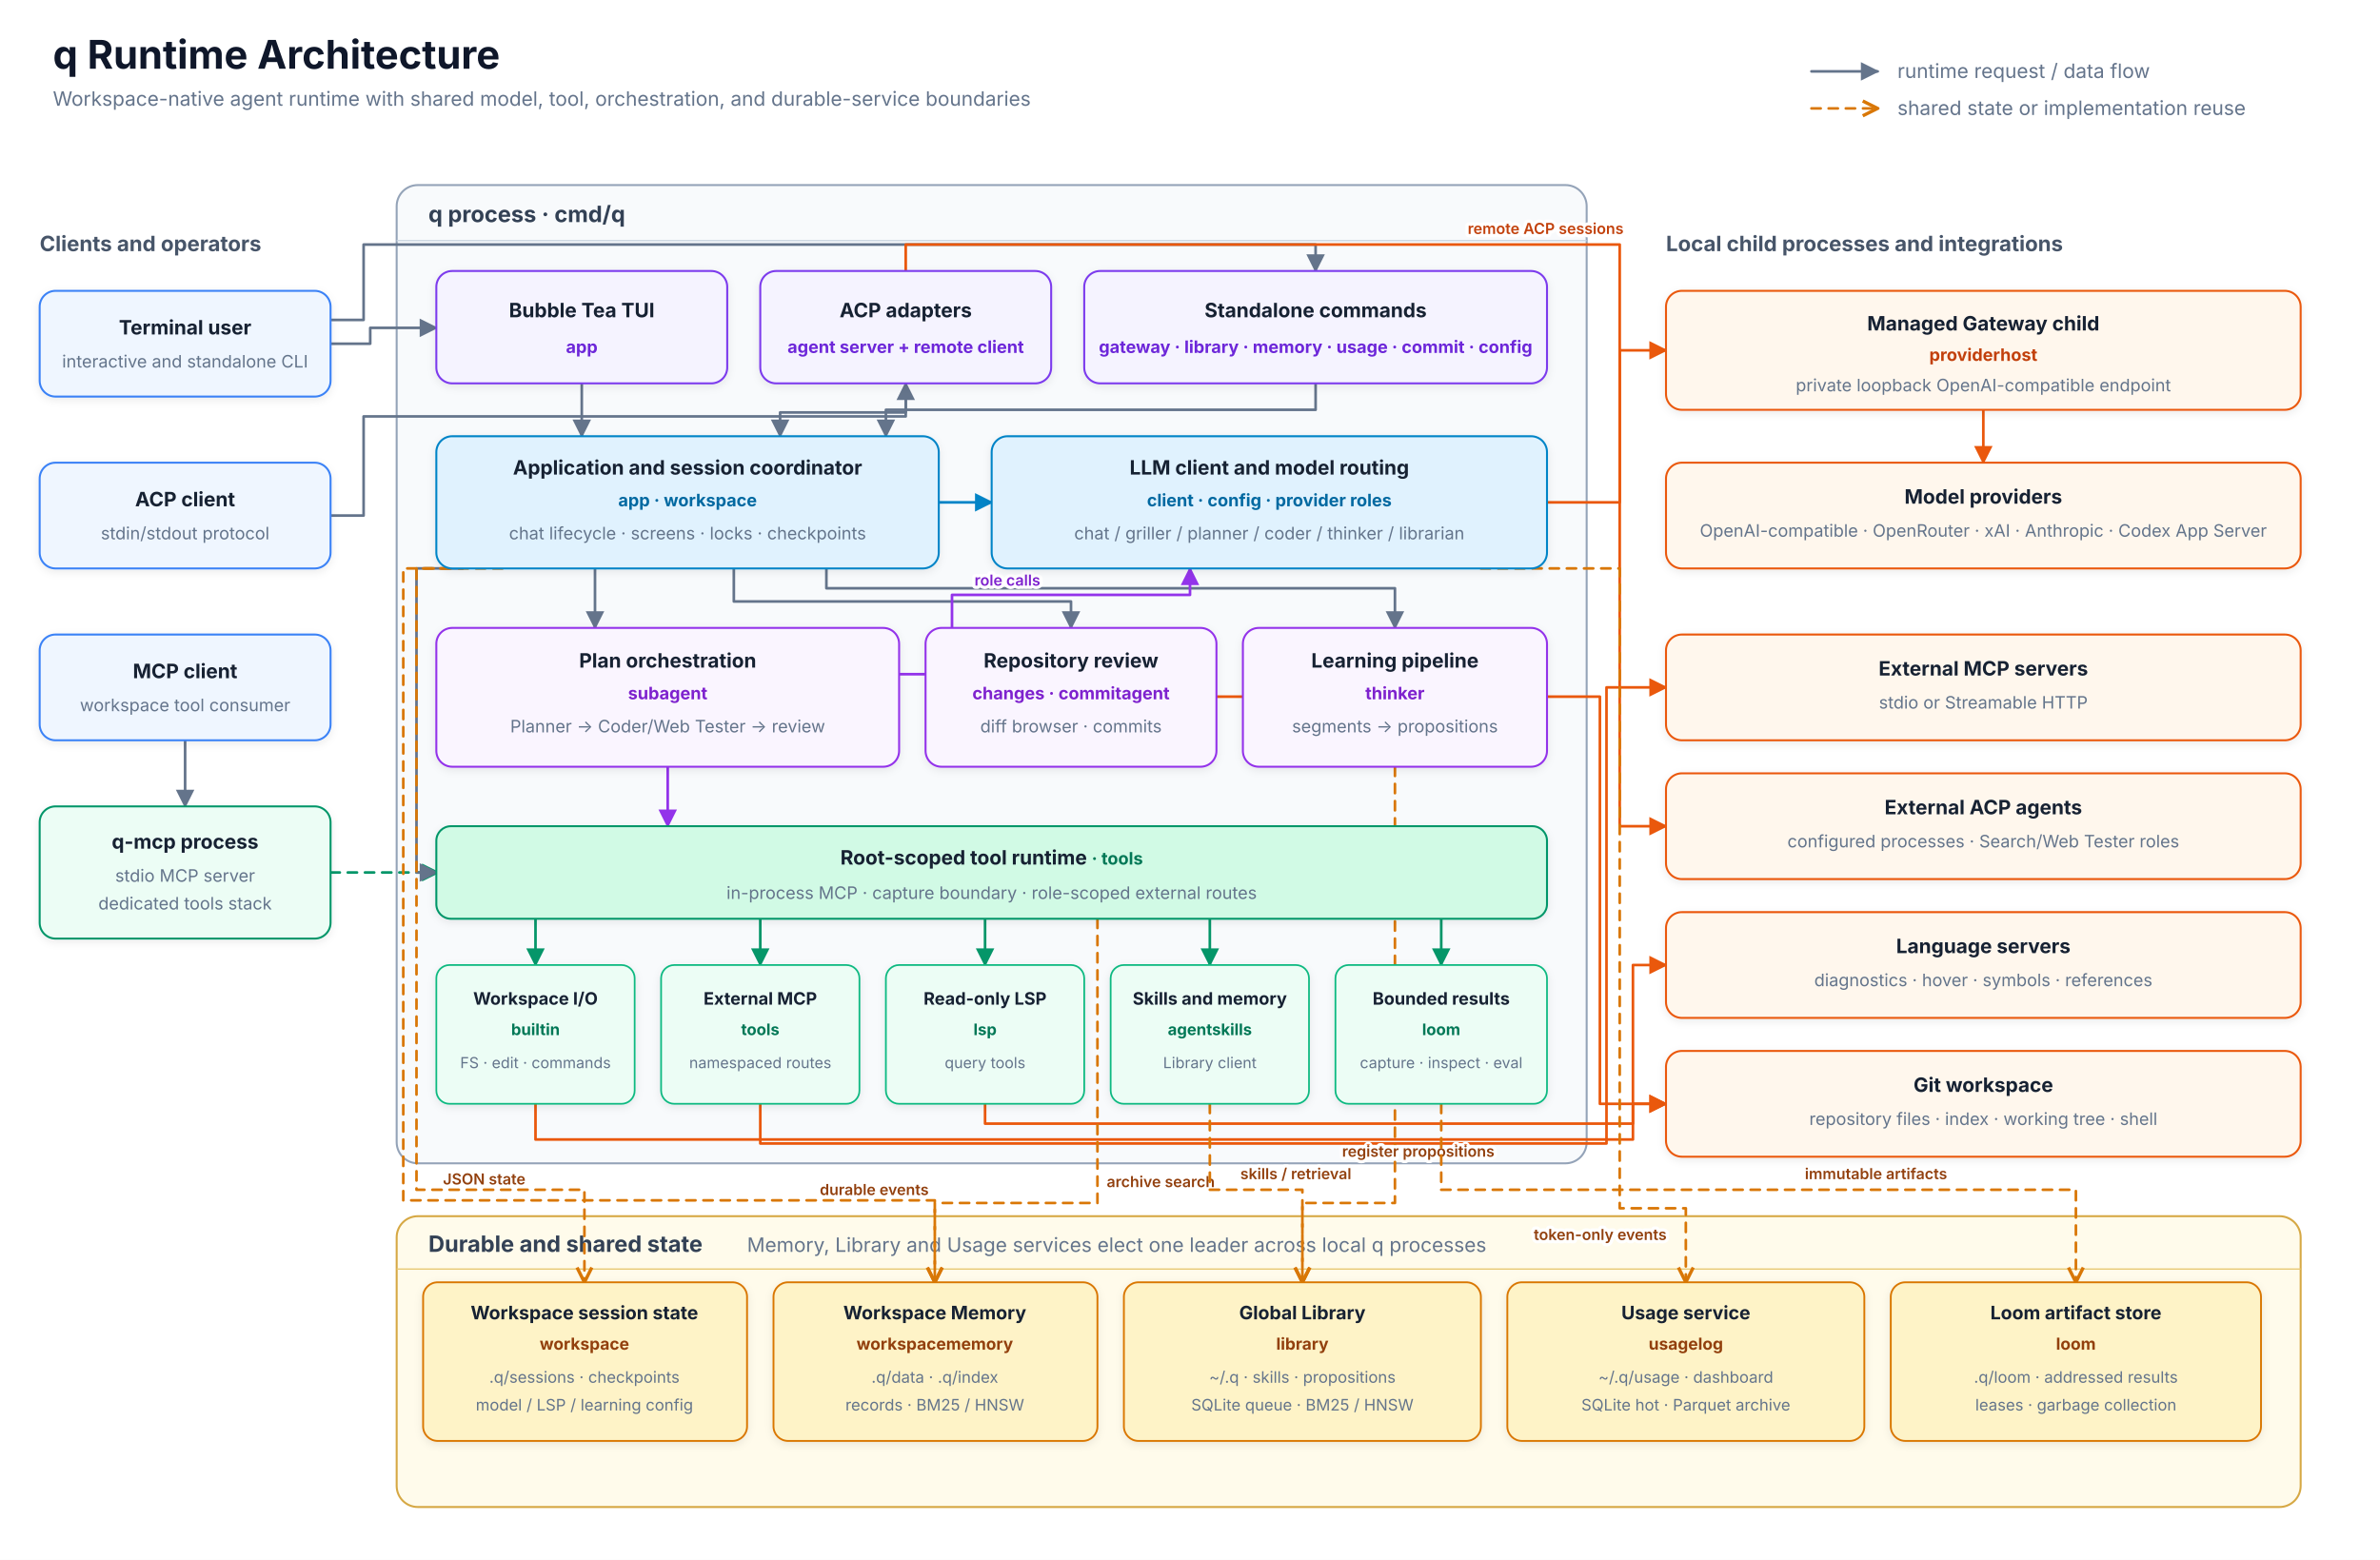
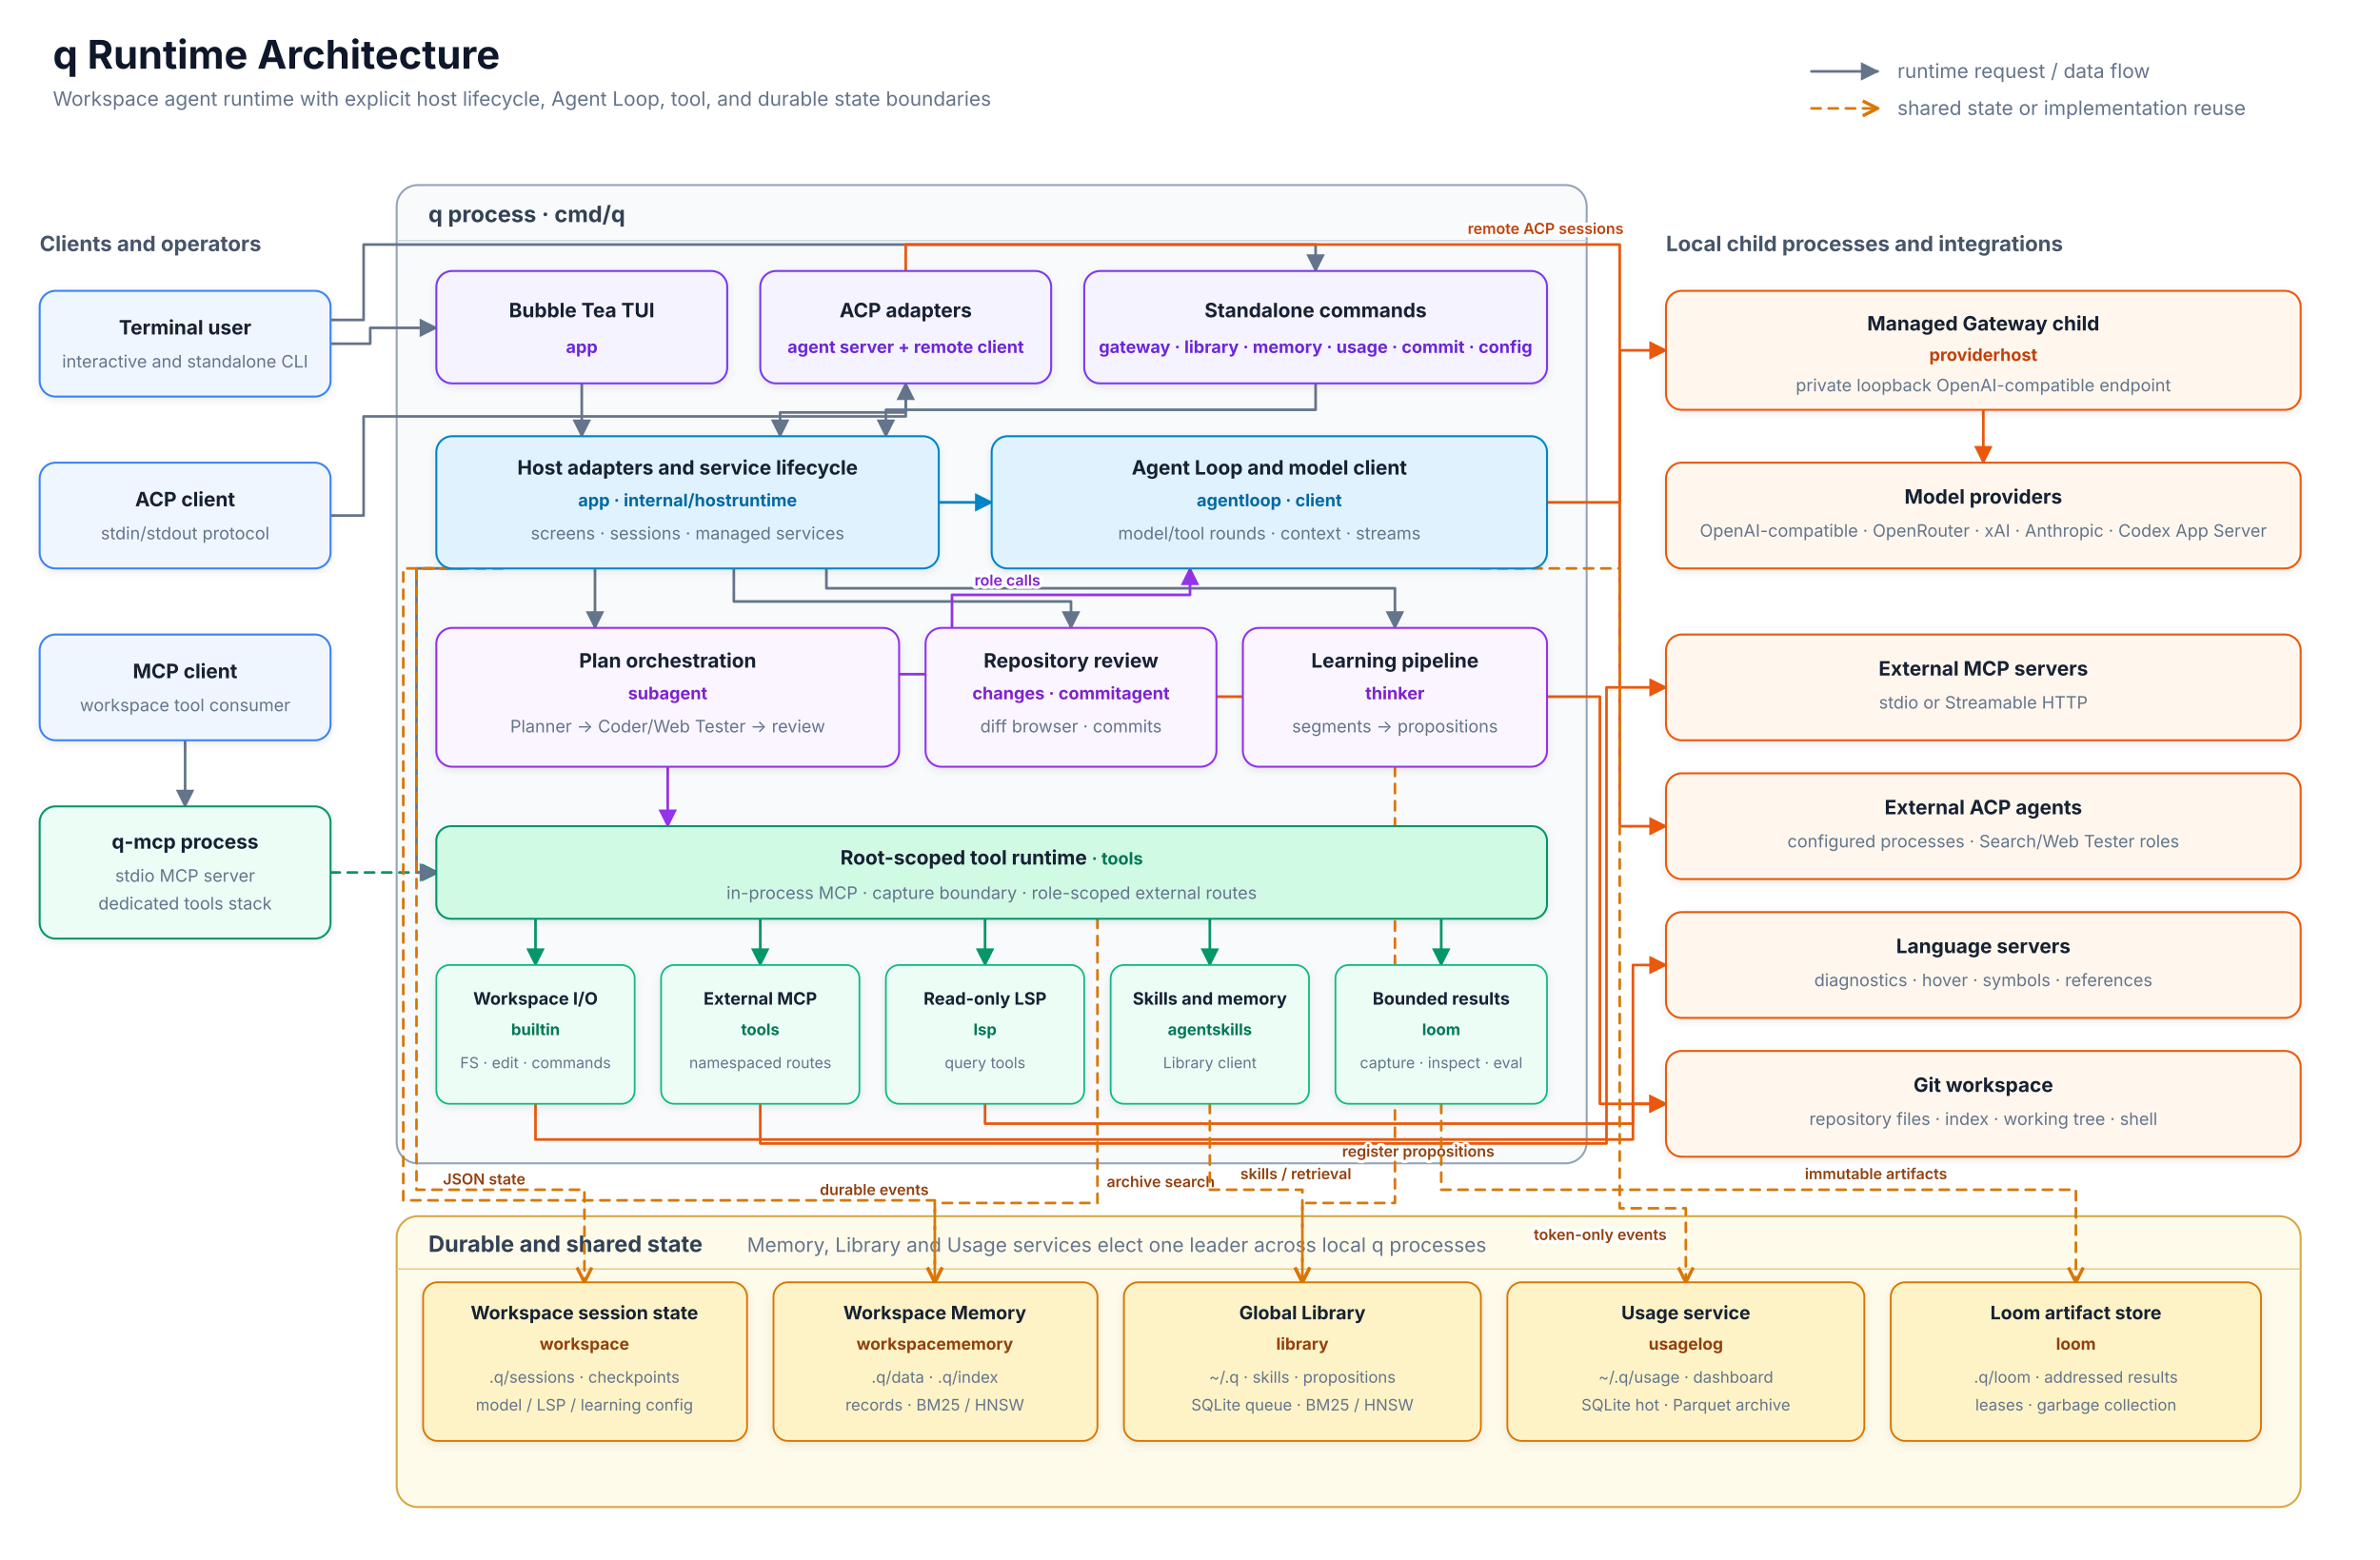
<svg xmlns="http://www.w3.org/2000/svg" width="1800" height="1180" viewBox="0 0 1800 1180" role="img" aria-labelledby="title desc">
  <defs>
    <filter id="shadow" x="-10%" y="-10%" width="120%" height="130%">
      <feDropShadow dx="0" dy="2" stdDeviation="3" flood-color="#0F172A" flood-opacity="0.08" />
    </filter>
    <marker id="arrow-gray" viewBox="0 0 10 10" refX="9" refY="5" markerWidth="7" markerHeight="7" orient="auto-start-reverse">
      <path d="M 0 0 L 10 5 L 0 10 z" fill="#64748B" />
    </marker>
    <marker id="arrow-blue" viewBox="0 0 10 10" refX="9" refY="5" markerWidth="7" markerHeight="7" orient="auto-start-reverse">
      <path d="M 0 0 L 10 5 L 0 10 z" fill="#0284C7" />
    </marker>
    <marker id="arrow-purple" viewBox="0 0 10 10" refX="9" refY="5" markerWidth="7" markerHeight="7" orient="auto-start-reverse">
      <path d="M 0 0 L 10 5 L 0 10 z" fill="#9333EA" />
    </marker>
    <marker id="arrow-green" viewBox="0 0 10 10" refX="9" refY="5" markerWidth="7" markerHeight="7" orient="auto-start-reverse">
      <path d="M 0 0 L 10 5 L 0 10 z" fill="#059669" />
    </marker>
    <marker id="arrow-orange" viewBox="0 0 10 10" refX="9" refY="5" markerWidth="7" markerHeight="7" orient="auto-start-reverse">
      <path d="M 0 0 L 10 5 L 0 10 z" fill="#EA580C" />
    </marker>
    <marker id="arrow-amber-open" viewBox="0 0 10 10" refX="9" refY="5" markerWidth="7" markerHeight="7" orient="auto-start-reverse">
      <path d="M 1 1 L 9 5 L 1 9" fill="none" stroke="#D97706" stroke-width="1.8" />
    </marker>
    <marker id="arrow-green-open" viewBox="0 0 10 10" refX="9" refY="5" markerWidth="7" markerHeight="7" orient="auto-start-reverse">
      <path d="M 1 1 L 9 5 L 1 9" fill="none" stroke="#059669" stroke-width="1.8" />
    </marker>
    <style>
      text { font-family: Inter, ui-sans-serif, system-ui, -apple-system, BlinkMacSystemFont, "Segoe UI", sans-serif; }
      .page-title { font-size: 30px; font-weight: 700; fill: #0F172A; }
      .page-subtitle { font-size: 15px; fill: #64748B; }
      .section-title { font-size: 16px; font-weight: 700; fill: #475569; }
      .container-title { font-size: 17px; font-weight: 700; fill: #334155; }
      .box-title { font-size: 15px; font-weight: 700; fill: #172033; }
      .box-package { font-size: 13px; font-weight: 650; }
      .box-sub { font-size: 13px; fill: #64748B; }
      .small-title { font-size: 13px; font-weight: 700; fill: #172033; }
      .small-package { font-size: 12px; font-weight: 650; fill: #047857; }
      .small-sub { font-size: 11.5px; fill: #64748B; }
      .state-title { font-size: 14px; font-weight: 700; fill: #172033; }
      .state-package { font-size: 12.5px; font-weight: 650; fill: #92400E; }
      .state-sub { font-size: 12px; fill: #64748B; }
      .flow { fill: none; stroke: #64748B; stroke-width: 2; stroke-linecap: round; stroke-linejoin: round; marker-end: url(#arrow-gray); }
      .blue-flow { fill: none; stroke: #0284C7; stroke-width: 2; stroke-linecap: round; stroke-linejoin: round; marker-end: url(#arrow-blue); }
      .purple-flow { fill: none; stroke: #9333EA; stroke-width: 2; stroke-linecap: round; stroke-linejoin: round; marker-end: url(#arrow-purple); }
      .green-flow { fill: none; stroke: #059669; stroke-width: 2; stroke-linecap: round; stroke-linejoin: round; marker-end: url(#arrow-green); }
      .orange-flow { fill: none; stroke: #EA580C; stroke-width: 2; stroke-linecap: round; stroke-linejoin: round; marker-end: url(#arrow-orange); }
      .state-flow { fill: none; stroke: #D97706; stroke-width: 2; stroke-dasharray: 7 6; stroke-linecap: round; stroke-linejoin: round; marker-end: url(#arrow-amber-open); }
      .reuse-flow { fill: none; stroke: #059669; stroke-width: 2; stroke-dasharray: 7 6; stroke-linecap: round; stroke-linejoin: round; marker-end: url(#arrow-green-open); }
      .edge-label { font-size: 11.5px; font-weight: 600; paint-order: stroke; stroke: #FFFFFF; stroke-width: 5px; stroke-linejoin: round; }
    </style>
  </defs>
  <rect width="1800" height="1180" fill="#FFFFFF" />
  <text class="page-title" x="40" y="52">q Runtime Architecture</text>
-   <text class="page-subtitle" x="40" y="80">Workspace-native agent runtime with shared model, tool, orchestration, and durable-service boundaries</text>
+   <text class="page-subtitle" x="40" y="80">Workspace agent runtime with explicit host lifecycle, Agent Loop, tool, and durable state boundaries</text>
  <g aria-label="Legend">
    <path d="M 1370 54 H 1420" class="flow" />
    <text class="page-subtitle" x="1435" y="59">runtime request / data flow</text>
    <path d="M 1370 82 H 1420" class="state-flow" />
    <text class="page-subtitle" x="1435" y="87">shared state or implementation reuse</text>
  </g>
  <rect x="300" y="140" width="900" height="740" rx="16" fill="#F8FAFC" stroke="#94A3B8" stroke-width="1.5" />
  <path d="M 300 182 H 1200" stroke="#CBD5E1" stroke-width="1" />
  <text class="container-title" x="324" y="168">q process · cmd/q</text>
  <rect x="300" y="920" width="1440" height="220" rx="16" fill="#FFFBEB" stroke="#D6A844" stroke-width="1.5" />
  <path d="M 300 960 H 1740" stroke="#E7C873" stroke-width="1" />
  <text class="container-title" x="324" y="947" fill="#713F12">Durable and shared state</text>
  <text class="page-subtitle" x="565" y="947" fill="#92400E">Memory, Library and Usage services elect one leader across local q processes</text>
  <text class="section-title" x="30" y="190">Clients and operators</text>
  <text class="section-title" x="1260" y="190">Local child processes and integrations</text>
  <g aria-label="Runtime flows">
    <path d="M 250 260 H 280 V 248 H 330" class="flow" />
    <path d="M 250 242 H 275 V 185 H 995 V 205" class="flow" />
    <path d="M 250 390 H 275 V 315 H 685 V 290" class="flow" />
    <path d="M 140 560 V 610" class="flow" />
    <path d="M 250 660 H 330" class="reuse-flow" />
    <path d="M 440 290 V 330" class="flow" />
    <path d="M 685 290 V 312 H 590 V 330" class="flow" />
    <path d="M 995 290 V 310 H 670 V 330" class="flow" />
    <path d="M 710 380 H 750" class="blue-flow" />
    <path d="M 450 430 V 475" class="flow" />
    <path d="M 555 430 V 455 H 810 V 475" class="flow" />
    <path d="M 625 430 V 445 H 1055 V 475" class="flow" />
    <path d="M 350 430 H 315 V 660 H 330" class="flow" />
    <path d="M 680 510 H 720 V 450 H 900 V 430" class="purple-flow" />
    <text class="edge-label" x="737" y="443" fill="#7E22CE">role calls</text>
    <path d="M 505 580 V 625" class="purple-flow" />
    <path d="M 1170 380 H 1225 V 265 H 1260" class="orange-flow" />
    <path d="M 1500 310 V 350" class="orange-flow" />
    <path d="M 685 205 V 185 H 1225 V 625 H 1260" class="orange-flow" />
    <text class="edge-label" x="1110" y="177" fill="#C2410C">remote ACP sessions</text>
    <path d="M 920 527 H 1210 V 835 H 1260" class="orange-flow" />
    <path d="M 405 695 V 730" class="green-flow" />
    <path d="M 575 695 V 730" class="green-flow" />
    <path d="M 745 695 V 730" class="green-flow" />
    <path d="M 915 695 V 730" class="green-flow" />
    <path d="M 1090 695 V 730" class="green-flow" />
    <path d="M 405 835 V 862 H 1235 V 835 H 1260" class="orange-flow" />
    <path d="M 575 835 V 865 H 1215 V 520 H 1260" class="orange-flow" />
    <path d="M 745 835 V 850 H 1235 V 730 H 1260" class="orange-flow" />
  </g>
  <g aria-label="Durable state flows">
    <path d="M 340 430 H 315 V 900 H 442 V 970" class="state-flow" />
    <text class="edge-label" x="335" y="896" fill="#92400E">JSON state</text>
    <path d="M 380 430 H 305 V 908 H 707 V 970" class="state-flow" />
    <text class="edge-label" x="620" y="904" fill="#92400E">durable events</text>
    <path d="M 830 695 V 910 H 707 V 970" class="state-flow" />
    <text class="edge-label" x="837" y="898" fill="#92400E">archive search</text>
    <path d="M 1055 580 V 910 H 985 V 970" class="state-flow" />
    <text class="edge-label" x="1015" y="875" fill="#92400E">register propositions</text>
    <path d="M 915 835 V 900 H 985 V 970" class="state-flow" />
    <text class="edge-label" x="938" y="892" fill="#92400E">skills / retrieval</text>
    <path d="M 1090 835 V 900 H 1570 V 970" class="state-flow" />
    <text class="edge-label" x="1365" y="892" fill="#92400E">immutable artifacts</text>
    <path d="M 1120 430 H 1225 V 914 H 1275 V 970" class="state-flow" />
    <text class="edge-label" x="1160" y="938" fill="#92400E">token-only events</text>
  </g>
  <g filter="url(#shadow)">
    <rect x="30" y="220" width="220" height="80" rx="12" fill="#EFF6FF" stroke="#3B82F6" stroke-width="1.5" />
    <text text-anchor="middle" x="140" y="253" class="box-title">Terminal user</text>
    <text text-anchor="middle" x="140" y="278" class="box-sub">interactive and standalone CLI</text>
  </g>
  <g filter="url(#shadow)">
    <rect x="30" y="350" width="220" height="80" rx="12" fill="#EFF6FF" stroke="#3B82F6" stroke-width="1.5" />
    <text text-anchor="middle" x="140" y="383" class="box-title">ACP client</text>
    <text text-anchor="middle" x="140" y="408" class="box-sub">stdin/stdout protocol</text>
  </g>
  <g filter="url(#shadow)">
    <rect x="30" y="480" width="220" height="80" rx="12" fill="#EFF6FF" stroke="#3B82F6" stroke-width="1.5" />
    <text text-anchor="middle" x="140" y="513" class="box-title">MCP client</text>
    <text text-anchor="middle" x="140" y="538" class="box-sub">workspace tool consumer</text>
  </g>
  <g filter="url(#shadow)">
    <rect x="30" y="610" width="220" height="100" rx="12" fill="#ECFDF5" stroke="#059669" stroke-width="1.5" />
    <text text-anchor="middle" x="140" y="642" class="box-title">q-mcp process</text>
    <text text-anchor="middle" x="140" y="667" class="box-sub">stdio MCP server</text>
    <text text-anchor="middle" x="140" y="688" class="box-sub">dedicated tools stack</text>
  </g>
  <g filter="url(#shadow)">
    <rect x="330" y="205" width="220" height="85" rx="12" fill="#F5F3FF" stroke="#7C3AED" stroke-width="1.5" />
    <text text-anchor="middle" x="440" y="240" class="box-title">Bubble Tea TUI</text>
    <text text-anchor="middle" x="440" y="267" class="box-package" fill="#6D28D9">app</text>
  </g>
  <g filter="url(#shadow)">
    <rect x="575" y="205" width="220" height="85" rx="12" fill="#F5F3FF" stroke="#7C3AED" stroke-width="1.5" />
    <text text-anchor="middle" x="685" y="240" class="box-title">ACP adapters</text>
    <text text-anchor="middle" x="685" y="267" class="box-package" fill="#6D28D9">agent server + remote client</text>
  </g>
  <g filter="url(#shadow)">
    <rect x="820" y="205" width="350" height="85" rx="12" fill="#F5F3FF" stroke="#7C3AED" stroke-width="1.5" />
    <text text-anchor="middle" x="995" y="240" class="box-title">Standalone commands</text>
    <text text-anchor="middle" x="995" y="267" class="box-package" fill="#6D28D9">gateway · library · memory · usage · commit · config</text>
  </g>
  <g filter="url(#shadow)">
    <rect x="330" y="330" width="380" height="100" rx="12" fill="#E0F2FE" stroke="#0284C7" stroke-width="1.5" />
-     <text text-anchor="middle" x="520" y="359" class="box-title">Application and session coordinator</text>
-     <text text-anchor="middle" x="520" y="383" class="box-package" fill="#0369A1">app · workspace</text>
-     <text text-anchor="middle" x="520" y="408" class="box-sub">chat lifecycle · screens · locks · checkpoints</text>
+     <text text-anchor="middle" x="520" y="359" class="box-title">Host adapters and service lifecycle</text>
+     <text text-anchor="middle" x="520" y="383" class="box-package" fill="#0369A1">app · internal/hostruntime</text>
+     <text text-anchor="middle" x="520" y="408" class="box-sub">screens · sessions · managed services</text>
  </g>
  <g filter="url(#shadow)">
    <rect x="750" y="330" width="420" height="100" rx="12" fill="#E0F2FE" stroke="#0284C7" stroke-width="1.5" />
-     <text text-anchor="middle" x="960" y="359" class="box-title">LLM client and model routing</text>
-     <text text-anchor="middle" x="960" y="383" class="box-package" fill="#0369A1">client · config · provider roles</text>
-     <text text-anchor="middle" x="960" y="408" class="box-sub">chat / griller / planner / coder / thinker / librarian</text>
+     <text text-anchor="middle" x="960" y="359" class="box-title">Agent Loop and model client</text>
+     <text text-anchor="middle" x="960" y="383" class="box-package" fill="#0369A1">agentloop · client</text>
+     <text text-anchor="middle" x="960" y="408" class="box-sub">model/tool rounds · context · streams</text>
  </g>
  <g filter="url(#shadow)">
    <rect x="330" y="475" width="350" height="105" rx="12" fill="#FAF5FF" stroke="#9333EA" stroke-width="1.5" />
    <text text-anchor="middle" x="505" y="505" class="box-title">Plan orchestration</text>
    <text text-anchor="middle" x="505" y="529" class="box-package" fill="#7E22CE">subagent</text>
    <text text-anchor="middle" x="505" y="554" class="box-sub">Planner → Coder/Web Tester → review</text>
  </g>
  <g filter="url(#shadow)">
    <rect x="700" y="475" width="220" height="105" rx="12" fill="#FAF5FF" stroke="#9333EA" stroke-width="1.5" />
    <text text-anchor="middle" x="810" y="505" class="box-title">Repository review</text>
    <text text-anchor="middle" x="810" y="529" class="box-package" fill="#7E22CE">changes · commitagent</text>
    <text text-anchor="middle" x="810" y="554" class="box-sub">diff browser · commits</text>
  </g>
  <g filter="url(#shadow)">
    <rect x="940" y="475" width="230" height="105" rx="12" fill="#FAF5FF" stroke="#9333EA" stroke-width="1.5" />
    <text text-anchor="middle" x="1055" y="505" class="box-title">Learning pipeline</text>
    <text text-anchor="middle" x="1055" y="529" class="box-package" fill="#7E22CE">thinker</text>
    <text text-anchor="middle" x="1055" y="554" class="box-sub">segments → propositions</text>
  </g>
  <g filter="url(#shadow)">
    <rect x="330" y="625" width="840" height="70" rx="11" fill="#D1FAE5" stroke="#059669" stroke-width="1.5" />
    <text text-anchor="middle" x="750" y="654" class="box-title">Root-scoped tool runtime <tspan class="box-package" fill="#047857">· tools</tspan>
    </text>
    <text text-anchor="middle" x="750" y="680" class="box-sub">in-process MCP · capture boundary · role-scoped external routes</text>
  </g>
  <g filter="url(#shadow)">
    <rect x="330" y="730" width="150" height="105" rx="10" fill="#ECFDF5" stroke="#10B981" stroke-width="1.3" />
    <text text-anchor="middle" x="405" y="760" class="small-title">Workspace I/O</text>
    <text text-anchor="middle" x="405" y="783" class="small-package">builtin</text>
    <text text-anchor="middle" x="405" y="808" class="small-sub">FS · edit · commands</text>
  </g>
  <g filter="url(#shadow)">
    <rect x="500" y="730" width="150" height="105" rx="10" fill="#ECFDF5" stroke="#10B981" stroke-width="1.3" />
    <text text-anchor="middle" x="575" y="760" class="small-title">External MCP</text>
    <text text-anchor="middle" x="575" y="783" class="small-package">tools</text>
    <text text-anchor="middle" x="575" y="808" class="small-sub">namespaced routes</text>
  </g>
  <g filter="url(#shadow)">
    <rect x="670" y="730" width="150" height="105" rx="10" fill="#ECFDF5" stroke="#10B981" stroke-width="1.3" />
    <text text-anchor="middle" x="745" y="760" class="small-title">Read-only LSP</text>
    <text text-anchor="middle" x="745" y="783" class="small-package">lsp</text>
    <text text-anchor="middle" x="745" y="808" class="small-sub">query tools</text>
  </g>
  <g filter="url(#shadow)">
    <rect x="840" y="730" width="150" height="105" rx="10" fill="#ECFDF5" stroke="#10B981" stroke-width="1.3" />
    <text text-anchor="middle" x="915" y="760" class="small-title">Skills and memory</text>
    <text text-anchor="middle" x="915" y="783" class="small-package">agentskills</text>
    <text text-anchor="middle" x="915" y="808" class="small-sub">Library client</text>
  </g>
  <g filter="url(#shadow)">
    <rect x="1010" y="730" width="160" height="105" rx="10" fill="#ECFDF5" stroke="#10B981" stroke-width="1.3" />
    <text text-anchor="middle" x="1090" y="760" class="small-title">Bounded results</text>
    <text text-anchor="middle" x="1090" y="783" class="small-package">loom</text>
    <text text-anchor="middle" x="1090" y="808" class="small-sub">capture · inspect · eval</text>
  </g>
  <g filter="url(#shadow)">
    <rect x="1260" y="220" width="480" height="90" rx="12" fill="#FFF7ED" stroke="#EA580C" stroke-width="1.5" />
    <text text-anchor="middle" x="1500" y="250" class="box-title">Managed Gateway child</text>
    <text text-anchor="middle" x="1500" y="273" class="box-package" fill="#C2410C">providerhost</text>
    <text text-anchor="middle" x="1500" y="296" class="box-sub">private loopback OpenAI-compatible endpoint</text>
  </g>
  <g filter="url(#shadow)">
    <rect x="1260" y="350" width="480" height="80" rx="12" fill="#FFF7ED" stroke="#EA580C" stroke-width="1.5" />
    <text text-anchor="middle" x="1500" y="381" class="box-title">Model providers</text>
    <text text-anchor="middle" x="1500" y="406" class="box-sub">OpenAI-compatible · OpenRouter · xAI · Anthropic · Codex App Server</text>
  </g>
  <g filter="url(#shadow)">
    <rect x="1260" y="480" width="480" height="80" rx="12" fill="#FFF7ED" stroke="#EA580C" stroke-width="1.5" />
    <text text-anchor="middle" x="1500" y="511" class="box-title">External MCP servers</text>
    <text text-anchor="middle" x="1500" y="536" class="box-sub">stdio or Streamable HTTP</text>
  </g>
  <g filter="url(#shadow)">
    <rect x="1260" y="585" width="480" height="80" rx="12" fill="#FFF7ED" stroke="#EA580C" stroke-width="1.5" />
    <text text-anchor="middle" x="1500" y="616" class="box-title">External ACP agents</text>
    <text text-anchor="middle" x="1500" y="641" class="box-sub">configured processes · Search/Web Tester roles</text>
  </g>
  <g filter="url(#shadow)">
    <rect x="1260" y="690" width="480" height="80" rx="12" fill="#FFF7ED" stroke="#EA580C" stroke-width="1.5" />
    <text text-anchor="middle" x="1500" y="721" class="box-title">Language servers</text>
    <text text-anchor="middle" x="1500" y="746" class="box-sub">diagnostics · hover · symbols · references</text>
  </g>
  <g filter="url(#shadow)">
    <rect x="1260" y="795" width="480" height="80" rx="12" fill="#FFF7ED" stroke="#EA580C" stroke-width="1.5" />
    <text text-anchor="middle" x="1500" y="826" class="box-title">Git workspace</text>
    <text text-anchor="middle" x="1500" y="851" class="box-sub">repository files · index · working tree · shell</text>
  </g>
  <g filter="url(#shadow)">
    <rect x="320" y="970" width="245" height="120" rx="11" fill="#FEF3C7" stroke="#D97706" stroke-width="1.4" />
    <text text-anchor="middle" x="442" y="998" class="state-title">Workspace session state</text>
    <text text-anchor="middle" x="442" y="1021" class="state-package">workspace</text>
    <text text-anchor="middle" x="442" y="1046" class="state-sub">.q/sessions · checkpoints</text>
    <text text-anchor="middle" x="442" y="1067" class="state-sub">model / LSP / learning config</text>
  </g>
  <g filter="url(#shadow)">
    <rect x="585" y="970" width="245" height="120" rx="11" fill="#FEF3C7" stroke="#D97706" stroke-width="1.4" />
    <text text-anchor="middle" x="707" y="998" class="state-title">Workspace Memory</text>
    <text text-anchor="middle" x="707" y="1021" class="state-package">workspacememory</text>
    <text text-anchor="middle" x="707" y="1046" class="state-sub">.q/data · .q/index</text>
    <text text-anchor="middle" x="707" y="1067" class="state-sub">records · BM25 / HNSW</text>
  </g>
  <g filter="url(#shadow)">
    <rect x="850" y="970" width="270" height="120" rx="11" fill="#FEF3C7" stroke="#D97706" stroke-width="1.4" />
    <text text-anchor="middle" x="985" y="998" class="state-title">Global Library</text>
    <text text-anchor="middle" x="985" y="1021" class="state-package">library</text>
    <text text-anchor="middle" x="985" y="1046" class="state-sub">~/.q · skills · propositions</text>
    <text text-anchor="middle" x="985" y="1067" class="state-sub">SQLite queue · BM25 / HNSW</text>
  </g>
  <g filter="url(#shadow)">
    <rect x="1140" y="970" width="270" height="120" rx="11" fill="#FEF3C7" stroke="#D97706" stroke-width="1.4" />
    <text text-anchor="middle" x="1275" y="998" class="state-title">Usage service</text>
    <text text-anchor="middle" x="1275" y="1021" class="state-package">usagelog</text>
    <text text-anchor="middle" x="1275" y="1046" class="state-sub">~/.q/usage · dashboard</text>
    <text text-anchor="middle" x="1275" y="1067" class="state-sub">SQLite hot · Parquet archive</text>
  </g>
  <g filter="url(#shadow)">
    <rect x="1430" y="970" width="280" height="120" rx="11" fill="#FEF3C7" stroke="#D97706" stroke-width="1.4" />
    <text text-anchor="middle" x="1570" y="998" class="state-title">Loom artifact store</text>
    <text text-anchor="middle" x="1570" y="1021" class="state-package">loom</text>
    <text text-anchor="middle" x="1570" y="1046" class="state-sub">.q/loom · addressed results</text>
    <text text-anchor="middle" x="1570" y="1067" class="state-sub">leases · garbage collection</text>
  </g>
</svg>
